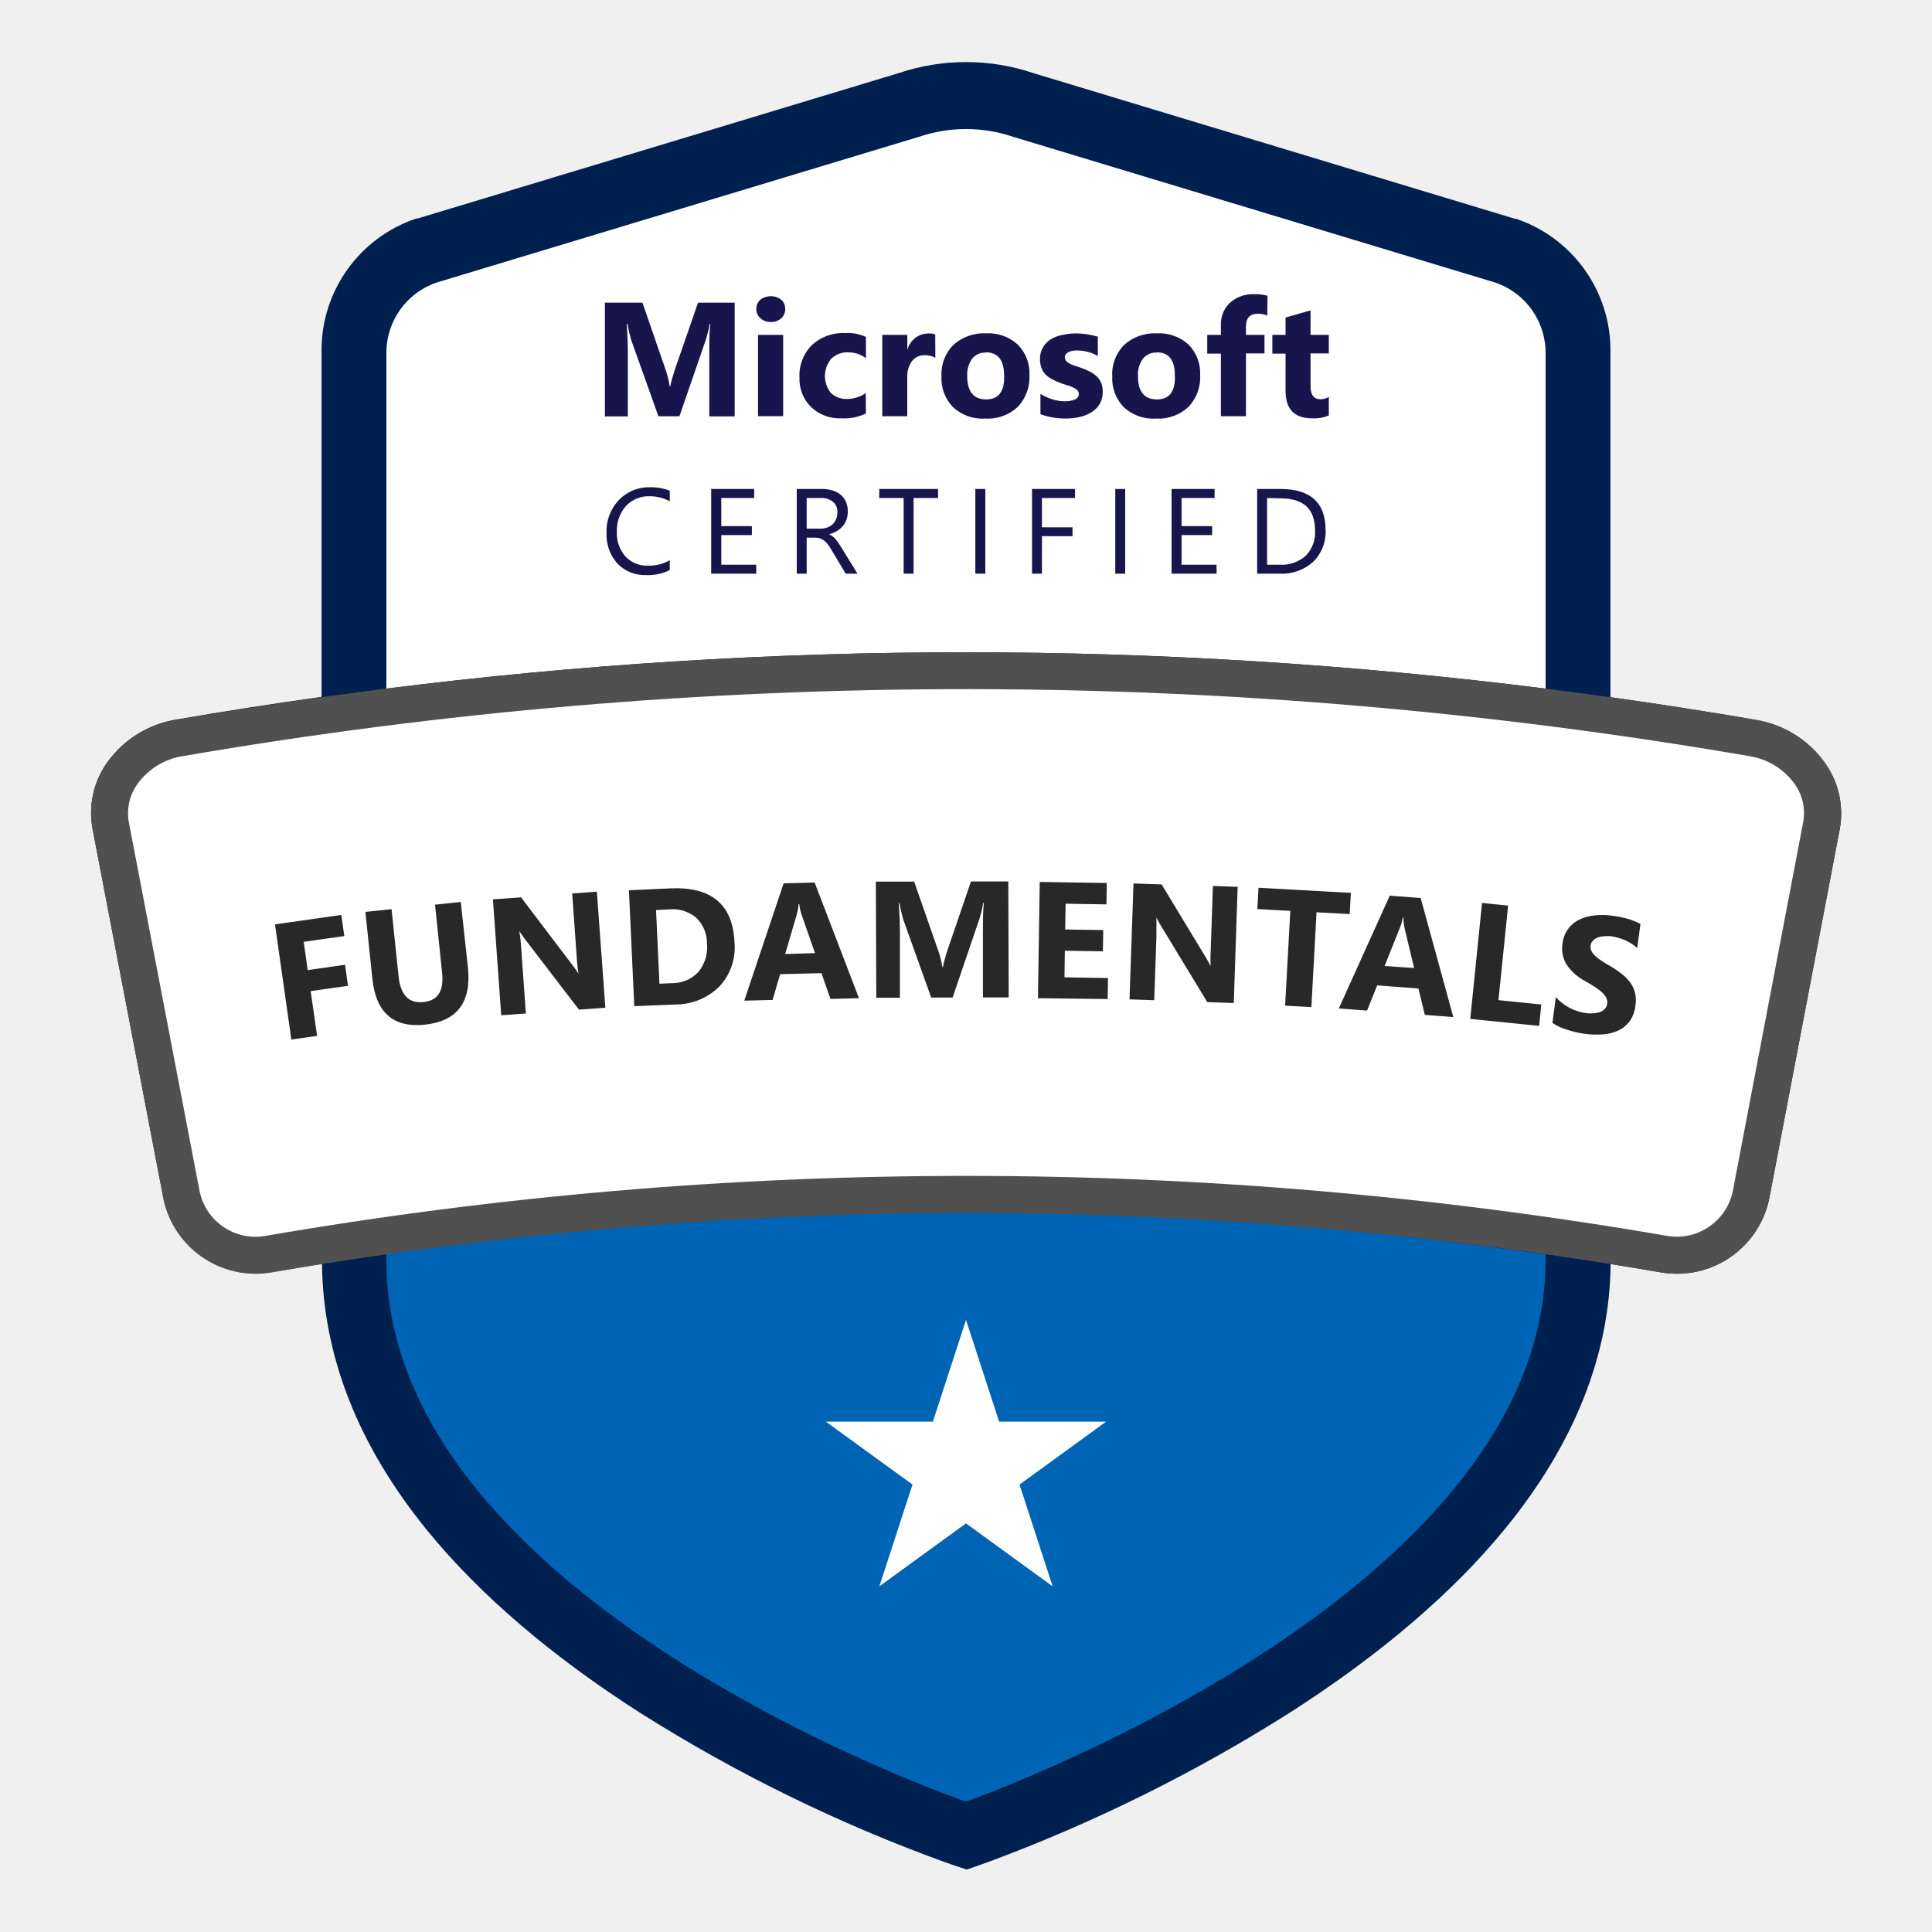
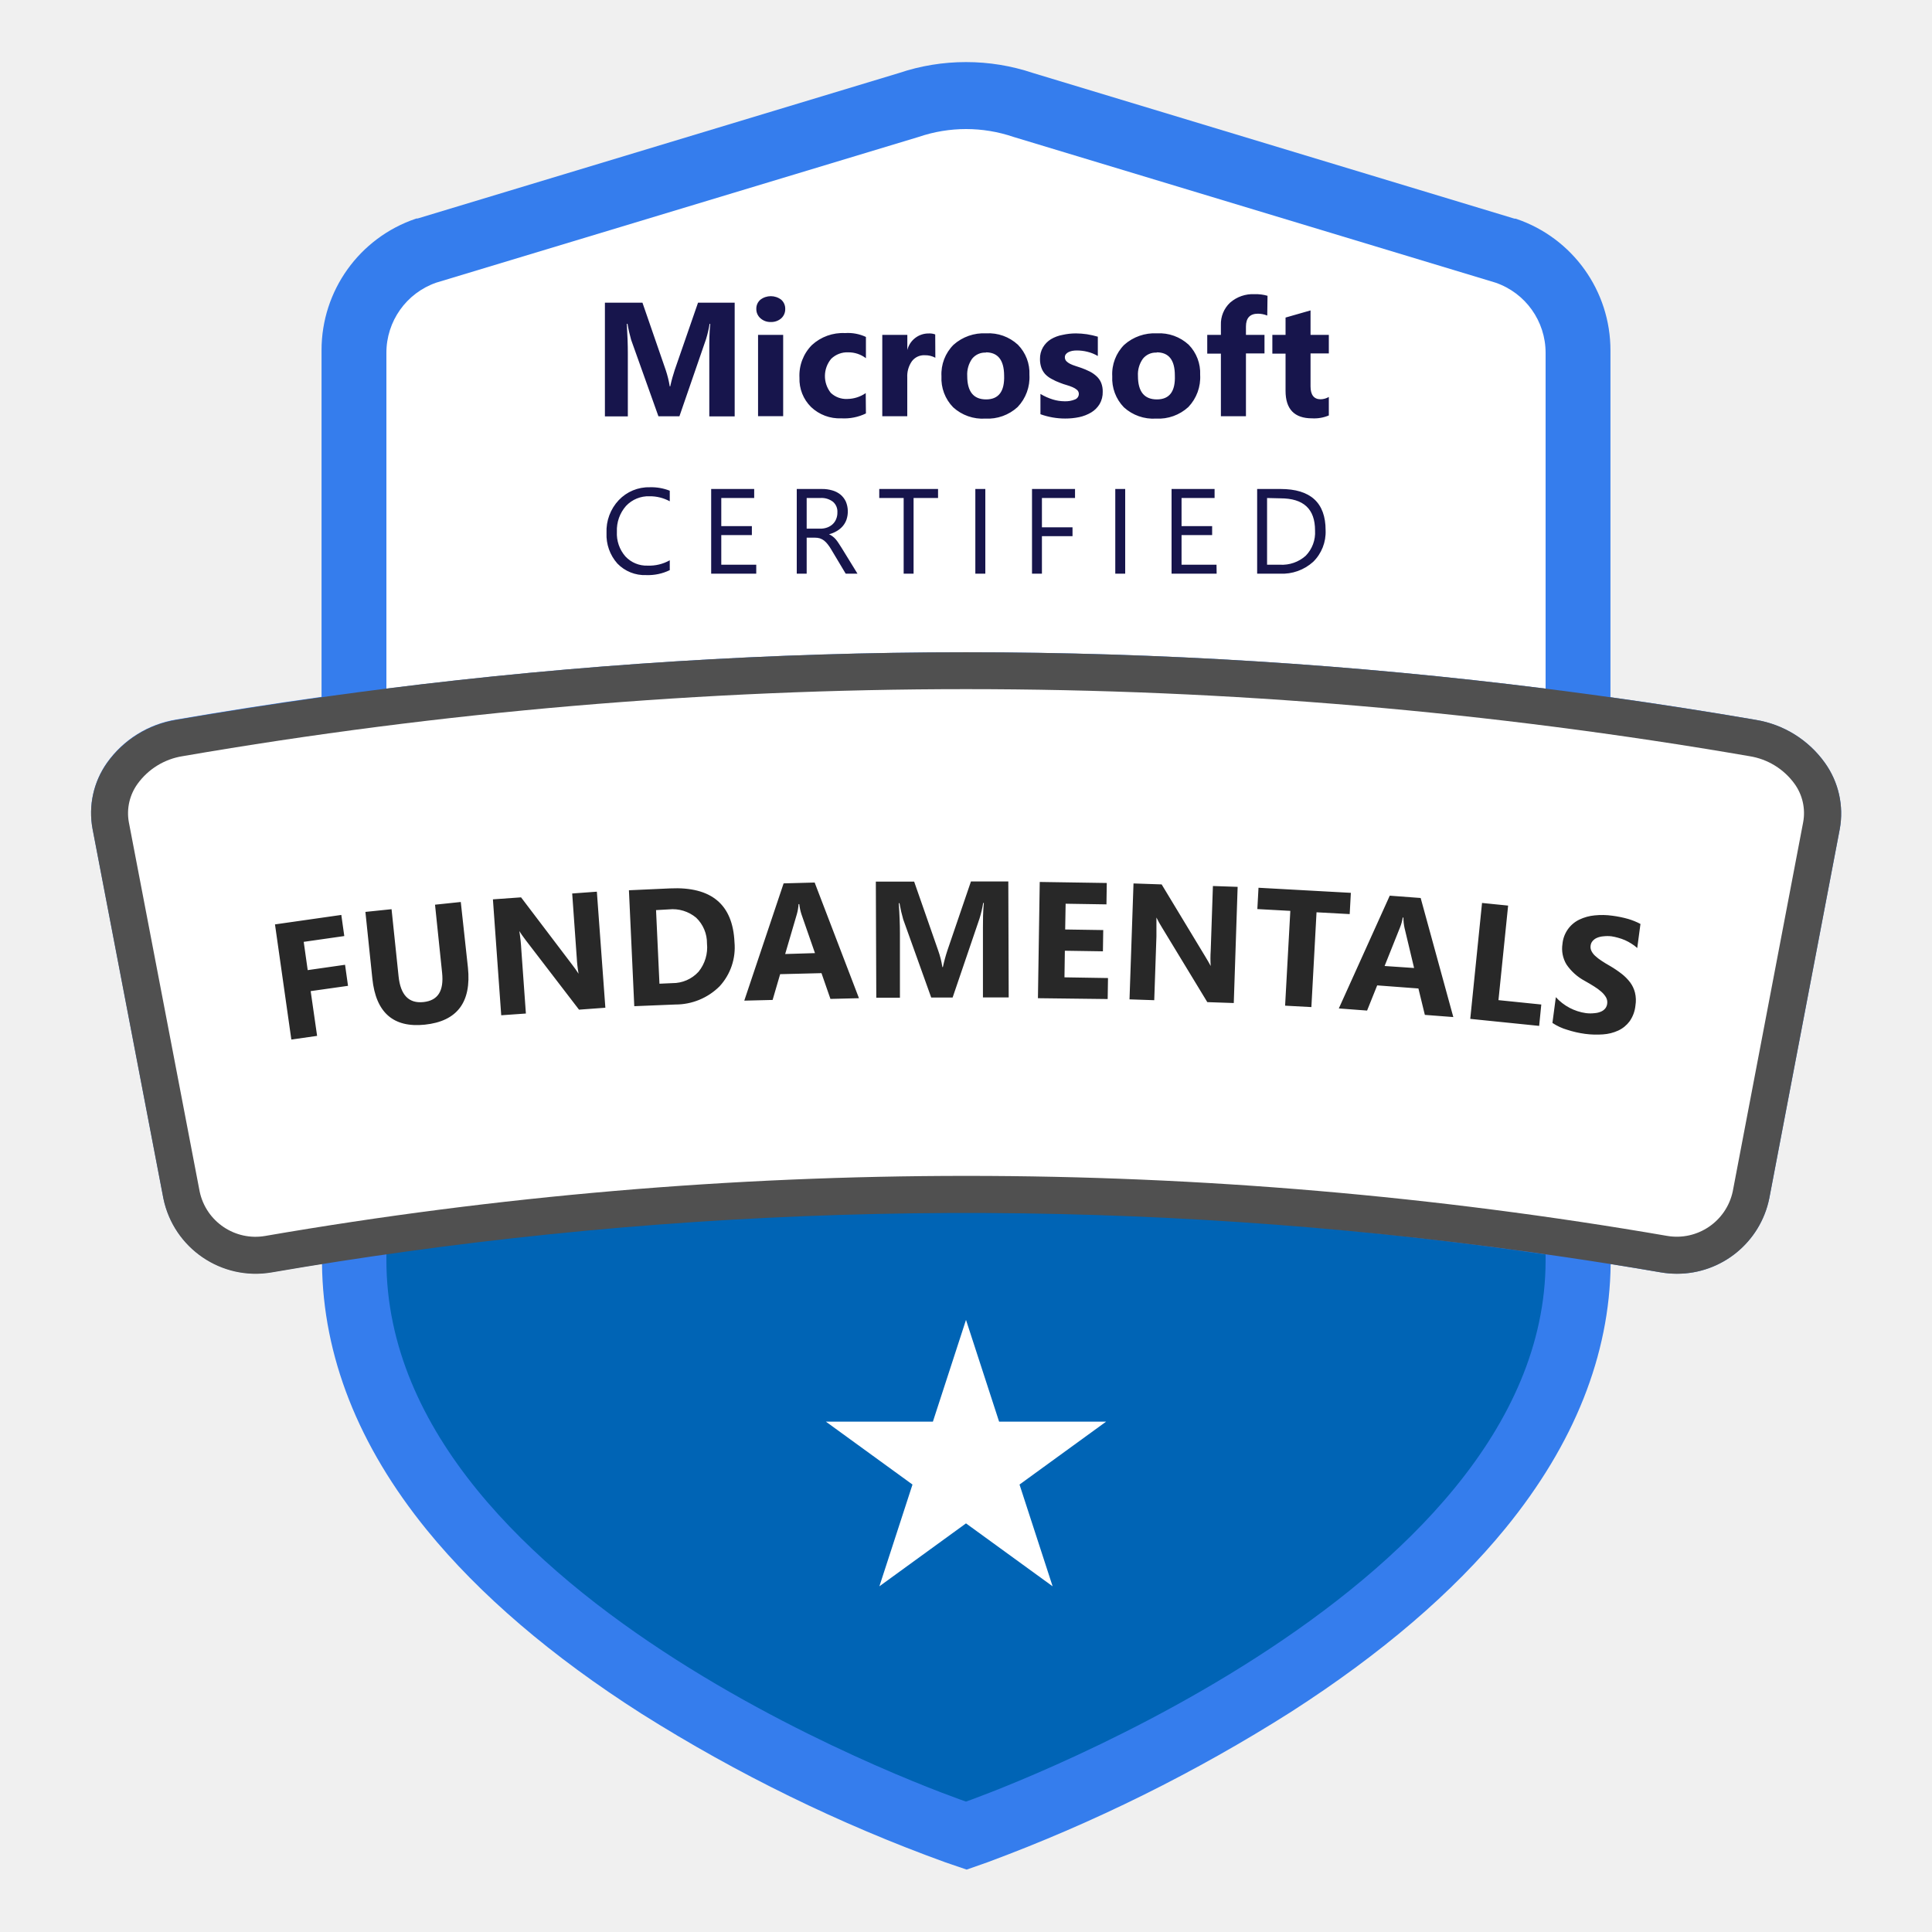
<svg xmlns="http://www.w3.org/2000/svg" viewBox="0 0 300 300">
-   <path d="M283.38 118.47a16.44 16.44 0 00-10.75-6.69q-11.26-1.95-22.56-3.52V54.43A21.54 21.54 0 00235.49 34l-.16-.05h-.17l-74.74-22.61A32.63 32.63 0 00150 9.64a32.58 32.58 0 00-10.41 1.7L64.84 33.93h-.17l-.16.05a21.54 21.54 0 00-14.58 20.4v53.83q-11.3 1.58-22.56 3.52a16.44 16.44 0 00-10.75 6.69 13.48 13.48 0 00-2.25 10.25l11 57.39a14.64 14.64 0 0016.82 11.47c2.6-.45 5.2-.87 7.81-1.29.15 14.32 5.62 28.23 16.3 41.36 8.15 10 19.37 19.62 33.34 28.52a244.66 244.66 0 0047.18 23.07l3.28 1.12 3.27-1.15a250.23 250.23 0 0047.12-23.35c14-9 25.17-18.56 33.3-28.53 10.68-13.09 16.16-26.9 16.31-41 2.61.42 5.21.84 7.81 1.29a14.92 14.92 0 002.48.21 14.62 14.62 0 0014.34-11.69l10.95-57.37a13.49 13.49 0 00-2.3-10.25z" fill="#002050" />
+   <path d="M283.38 118.47a16.44 16.44 0 00-10.75-6.69q-11.26-1.95-22.56-3.52V54.43A21.54 21.54 0 00235.49 34l-.16-.05h-.17l-74.74-22.61A32.63 32.63 0 00150 9.64a32.58 32.58 0 00-10.41 1.7L64.84 33.93h-.17l-.16.05a21.54 21.54 0 00-14.58 20.4v53.83q-11.3 1.58-22.56 3.52a16.44 16.44 0 00-10.75 6.69 13.48 13.48 0 00-2.25 10.25l11 57.39a14.64 14.64 0 0016.82 11.47c2.6-.45 5.2-.87 7.81-1.29.15 14.32 5.62 28.23 16.3 41.36 8.15 10 19.37 19.62 33.34 28.52a244.66 244.66 0 0047.18 23.07l3.28 1.12 3.27-1.15a250.23 250.23 0 0047.12-23.35c14-9 25.17-18.56 33.3-28.53 10.68-13.09 16.16-26.9 16.31-41 2.61.42 5.21.84 7.81 1.29a14.92 14.92 0 002.48.21 14.62 14.62 0 0014.34-11.69l10.95-57.37a13.49 13.49 0 00-2.3-10.25z" fill="#357DED" />
  <path d="M60 194.35v1.34c0 53.33 90 84.06 90 84.06s90-31.52 90-84.06v-.9a633.88 633.88 0 00-180-.44z" fill="#0064b5" />
  <path d="M240 106.93V54.8a11.52 11.52 0 00-7.78-10.91l-74.85-22.63a22.81 22.81 0 00-14.72 0L67.74 43.89A11.52 11.52 0 0060 54.8v52.13a720.59 720.59 0 01180 0z" fill="#fff" />
  <path d="M104 88.53a7.69 7.69 0 01-3.64.77 5.89 5.89 0 01-4.5-1.8 6.7 6.7 0 01-1.68-4.74 7 7 0 011.9-5.1 6.42 6.42 0 014.81-2 7.78 7.78 0 013.11.54v1.64a6.39 6.39 0 00-3.12-.78 4.78 4.78 0 00-3.68 1.51 5.7 5.7 0 00-1.41 4 5.4 5.4 0 001.32 3.83 4.49 4.49 0 003.45 1.43A6.5 6.5 0 00104 87zm13.43.55h-7V75.93h6.68v1.4H112v4.37h4.75v1.39H112v4.6h5.43zm15.72 0h-1.83l-2.2-3.68a7 7 0 00-.59-.88 3.25 3.25 0 00-.58-.59 2.38 2.38 0 00-.65-.34 2.57 2.57 0 00-.77-.1h-1.27v5.59h-1.54V75.93h3.93a5.41 5.41 0 011.59.22 3.55 3.55 0 011.27.65 3.17 3.17 0 01.84 1.1 4 4 0 01.09 2.8 3.22 3.22 0 01-.58 1 3.59 3.59 0 01-.92.76 4.53 4.53 0 01-1.21.5 2.61 2.61 0 01.57.34 2.76 2.76 0 01.47.44 5.46 5.46 0 01.43.58c.15.22.31.47.49.76zm-7.89-11.75v4.76h2.09a3 3 0 001.07-.17 2.48 2.48 0 00.85-.5 2.18 2.18 0 00.56-.8 2.54 2.54 0 00.2-1.06 2 2 0 00-.68-1.64 2.91 2.91 0 00-2-.59zm20.4 0h-3.8v11.75h-1.54V77.33h-3.79v-1.4h9.13zM153 89.08h-1.55V75.93H153zm13.93-11.75h-5.14v4.55h4.75v1.38h-4.75v5.82h-1.54V75.93h6.68zm7.79 11.75h-1.54V75.93h1.54zm14.2 0h-7V75.93h6.68v1.4h-5.13v4.37h4.75v1.39h-4.75v4.6h5.43zm6.29 0V75.93h3.63q7 0 7 6.41a6.48 6.48 0 01-1.93 4.9 7.17 7.17 0 01-5.17 1.84zm1.54-11.75v10.36h2a5.53 5.53 0 004-1.39 5.15 5.15 0 001.45-3.92c0-3.37-1.8-5-5.38-5zm-82.67-12.67h-3.94V54.08c0-1.14 0-2.41.15-3.79h-.1a18.74 18.74 0 01-.55 2.35l-4.14 12h-3.26L98 52.76a22.43 22.43 0 01-.56-2.47h-.11c.11 1.75.16 3.28.16 4.59v9.78h-3.56V47h5.83l3.62 10.48A16.29 16.29 0 01104 60h.07c.22-1 .46-1.82.7-2.55L108.39 47h5.69zM119.69 50a2.29 2.29 0 01-1.62-.59 1.89 1.89 0 01-.63-1.44 1.82 1.82 0 01.63-1.43 2.66 2.66 0 013.24 0 1.85 1.85 0 01.62 1.43 1.9 1.9 0 01-.62 1.46 2.32 2.32 0 01-1.62.57zm1.92 14.62h-3.9V52h3.9zm12.85-.42a7.71 7.71 0 01-3.81.76 6.42 6.42 0 01-4.71-1.76 6.08 6.08 0 01-1.8-4.55 6.7 6.7 0 011.93-5.07 7.09 7.09 0 015.15-1.86 6.59 6.59 0 013.24.6v3.3a4.46 4.46 0 00-2.73-.91 3.58 3.58 0 00-2.66 1A4.19 4.19 0 00129 61a3.47 3.47 0 002.58.95 5.13 5.13 0 002.85-.91zm10.78-8.65a3.32 3.32 0 00-1.64-.39 2.35 2.35 0 00-2 .93 4.06 4.06 0 00-.72 2.54v6H137V52h3.89v2.35a3.38 3.38 0 013.33-2.57 2.47 2.47 0 011 .15zM153 65a6.77 6.77 0 01-5-1.76 6.4 6.4 0 01-1.81-4.81 6.43 6.43 0 011.88-4.9 7.06 7.06 0 015.06-1.77 6.69 6.69 0 014.93 1.77 6.26 6.26 0 011.79 4.68 6.67 6.67 0 01-1.84 5A6.85 6.85 0 01153 65zm.1-10.25a2.59 2.59 0 00-2.15.95 4.23 4.23 0 00-.76 2.68q0 3.64 2.93 3.64t2.8-3.73q-.03-3.58-2.85-3.58zm8.46 9.57v-3.15a8.74 8.74 0 001.92.86 6.34 6.34 0 001.81.28 3.85 3.85 0 001.63-.28.92.92 0 00.6-.86.81.81 0 00-.27-.62 2.61 2.61 0 00-.7-.43 8.34 8.34 0 00-.93-.33 9.22 9.22 0 01-1-.34 8.75 8.75 0 01-1.33-.61 3.85 3.85 0 01-1-.75 3 3 0 01-.59-1 3.91 3.91 0 01-.21-1.35 3.45 3.45 0 01.47-1.82 3.68 3.68 0 011.23-1.25A5.43 5.43 0 01165 52a9.31 9.31 0 012.07-.23 12.4 12.4 0 011.7.13 14.36 14.36 0 011.7.38v3a5.85 5.85 0 00-1.59-.65 6.79 6.79 0 00-1.65-.21 4 4 0 00-.72.06 2.35 2.35 0 00-.6.2 1.15 1.15 0 00-.41.33.78.78 0 00-.15.47.9.9 0 00.22.59 2.17 2.17 0 00.58.42 5.33 5.33 0 00.8.32l.87.29a11.57 11.57 0 011.4.59 4.62 4.62 0 011.08.76 2.84 2.84 0 01.69 1 3.55 3.55 0 01.24 1.38 3.61 3.61 0 01-.48 1.91 3.85 3.85 0 01-1.3 1.3 6.18 6.18 0 01-1.86.73 10.43 10.43 0 01-2.19.22 11.25 11.25 0 01-3.84-.67zm17.95.68a6.77 6.77 0 01-5-1.76 6.43 6.43 0 01-1.8-4.81 6.42 6.42 0 011.87-4.9 7.09 7.09 0 015.07-1.77 6.72 6.72 0 014.93 1.77 6.29 6.29 0 011.78 4.68 6.67 6.67 0 01-1.84 5 6.85 6.85 0 01-5.01 1.79zm.1-10.25a2.57 2.57 0 00-2.14.95 4.17 4.17 0 00-.77 2.68q0 3.64 2.94 3.64t2.79-3.73q0-3.58-2.82-3.58zM196.78 49a3.85 3.85 0 00-1.44-.29c-1.25 0-1.87.67-1.87 2V52h2.88v2.88h-2.88v9.75h-3.89v-9.72h-2.12V52h2.12v-1.53A4.54 4.54 0 01191 47a5.36 5.36 0 013.82-1.32 6.47 6.47 0 012 .25zm9.56 15.51a5.83 5.83 0 01-2.6.45q-4.12 0-4.12-4.27v-5.78h-2.05V52h2.05v-2.69l3.88-1.11V52h2.84v2.88h-2.84V60c0 1.31.52 2 1.57 2a2.64 2.64 0 001.27-.36z" fill="#17154c" />
  <path d="M150 204.95l5.14 15.8h16.62l-13.45 9.77 5.14 15.8-13.45-9.77-13.45 9.77 5.14-15.8-13.45-9.77h16.62z" fill="#fff" />
  <path d="M283.38 118.47a16.44 16.44 0 00-10.75-6.69Q256.35 109 240 106.93a720.59 720.59 0 00-180.08 0q-16.28 2.07-32.55 4.85a16.44 16.44 0 00-10.75 6.69 13.48 13.48 0 00-2.25 10.25l11 57.39a14.64 14.64 0 0016.82 11.47q10.39-1.79 20.82-3.23a634.26 634.26 0 01180.08.86q7.43 1.09 14.82 2.37a14.92 14.92 0 002.48.21 14.62 14.62 0 0014.34-11.69l10.95-57.37a13.49 13.49 0 00-2.3-10.26z" fill="#505050" />
  <path d="M271.66 117.42a716.06 716.06 0 00-243.31 0 10.69 10.69 0 00-7 4.31 7.8 7.8 0 00-1.35 5.91L31 185a8.86 8.86 0 0010.22 6.91 640.15 640.15 0 01217.66 0 8.89 8.89 0 0010.18-6.91L280 127.65a7.77 7.77 0 00-1.33-5.92 10.69 10.69 0 00-7.01-4.31z" fill="#fff" />
  <path d="M53.46 145.35l-6.3.9.62 4.39 5.8-.83.46 3.27-5.8.82 1 6.95-4 .57-2.54-17.88 10.3-1.47zm19.2 4.89q.84 8.08-6.7 8.87-7.32.76-8.14-7.14l-1.08-10.37 4.06-.42 1.09 10.42c.3 2.9 1.58 4.24 3.86 4s3.19-1.75 2.9-4.55l-1.1-10.57 4-.42zM94 156.48l-4.09.3L81.64 146c-.48-.63-.81-1.11-1-1.43a27.21 27.21 0 01.31 2.91l.71 9.9-3.83.27-1.29-18 4.37-.31 7.93 10.45c.36.47.7.94 1 1.41a20.71 20.71 0 01-.28-2.46l-.71-10 3.83-.28zm4.49-.24l-.83-18 6.39-.29q9.61-.45 10 8.35a8.9 8.9 0 01-2.31 6.85 9.68 9.68 0 01-6.87 2.83zm3.38-14.92l.53 11.43 2-.09a5.44 5.44 0 004.07-1.77 6 6 0 001.31-4.39 5.46 5.46 0 00-1.68-4 5.69 5.69 0 00-4.25-1.29zM133.38 155l-4.43.11-1.39-4-6.42.16-1.17 4-4.4.11 6.11-18.21 4.82-.13zm-6.83-7l-2.09-6a7.75 7.75 0 01-.35-1.61H124a7.16 7.16 0 01-.27 1.58l-1.81 6.17zm30.08 6.88h-4v-10.81c0-1.16 0-2.45.14-3.86h-.1a18.5 18.5 0 01-.56 2.39l-4.19 12.3h-3.32l-4.35-12.14a24.14 24.14 0 01-.58-2.51h-.11q.18 2.67.18 4.68v10h-3.67L136 136.9h5.95l3.73 10.69a13.93 13.93 0 01.65 2.58h.08a25 25 0 01.71-2.61l3.65-10.69h5.8zm15.37.25l-10.83-.13.28-18.05 10.41.16-.05 3.32-6.34-.1-.07 4 5.91.09-.05 3.3-5.91-.09-.06 4.13 6.76.11zm19.58.62l-4.11-.14-7.05-11.61a15.9 15.9 0 01-.85-1.53v2.92l-.34 9.92-3.84-.13.62-18 4.37.15 6.79 11.23c.31.51.6 1 .86 1.5H188a18.07 18.07 0 010-2.48l.34-10 3.84.13zm18-13.81l-5.15-.28-.8 14.72-4.08-.22.81-14.72-5.12-.28.18-3.31 14.34.79zm16.09 15.99l-4.42-.34-1-4.1-6.4-.48-1.57 3.91-4.39-.33 7.91-17.51 4.8.36zm-6.09-7.62l-1.48-6.2a7.68 7.68 0 01-.18-1.64h-.1a7.15 7.15 0 01-.43 1.55L215 150zM239 159.3l-10.7-1.09 1.83-18 4.05.41-1.5 14.68 6.65.68zm2.06-.46l.53-4a7.78 7.78 0 004.69 2.48 5.7 5.7 0 001.35 0 3 3 0 001-.25 1.68 1.68 0 00.65-.5 1.45 1.45 0 00.28-.69 1.57 1.57 0 00-.17-1 3.54 3.54 0 00-.72-.87 8 8 0 00-1.14-.84c-.44-.28-.93-.57-1.45-.86a8 8 0 01-2.84-2.55 4.75 4.75 0 01-.62-3.19 4.65 4.65 0 012.63-3.78 7 7 0 012.37-.65 11.41 11.41 0 012.73.05 17.15 17.15 0 012.46.5 10.41 10.41 0 011.92.78l-.5 3.74a5.59 5.59 0 00-.9-.68 7.34 7.34 0 00-1-.54 7.85 7.85 0 00-1.09-.38 8.82 8.82 0 00-1-.22 5.48 5.48 0 00-1.27 0 3.12 3.12 0 00-1 .24 1.8 1.8 0 00-.67.49 1.31 1.31 0 00-.31.71 1.42 1.42 0 00.13.84 2.61 2.61 0 00.58.76 7.13 7.13 0 001 .77c.39.26.83.53 1.33.81a16.57 16.57 0 011.8 1.22 7.14 7.14 0 011.31 1.33 4.49 4.49 0 01.74 1.58 5 5 0 01.07 2 5.11 5.11 0 01-.9 2.44 4.63 4.63 0 01-1.76 1.44 6.67 6.67 0 01-2.39.6 13.57 13.57 0 01-2.76-.08 15.79 15.79 0 01-2.77-.63 8.33 8.33 0 01-2.31-1.07z" fill="#282828" />
</svg>
